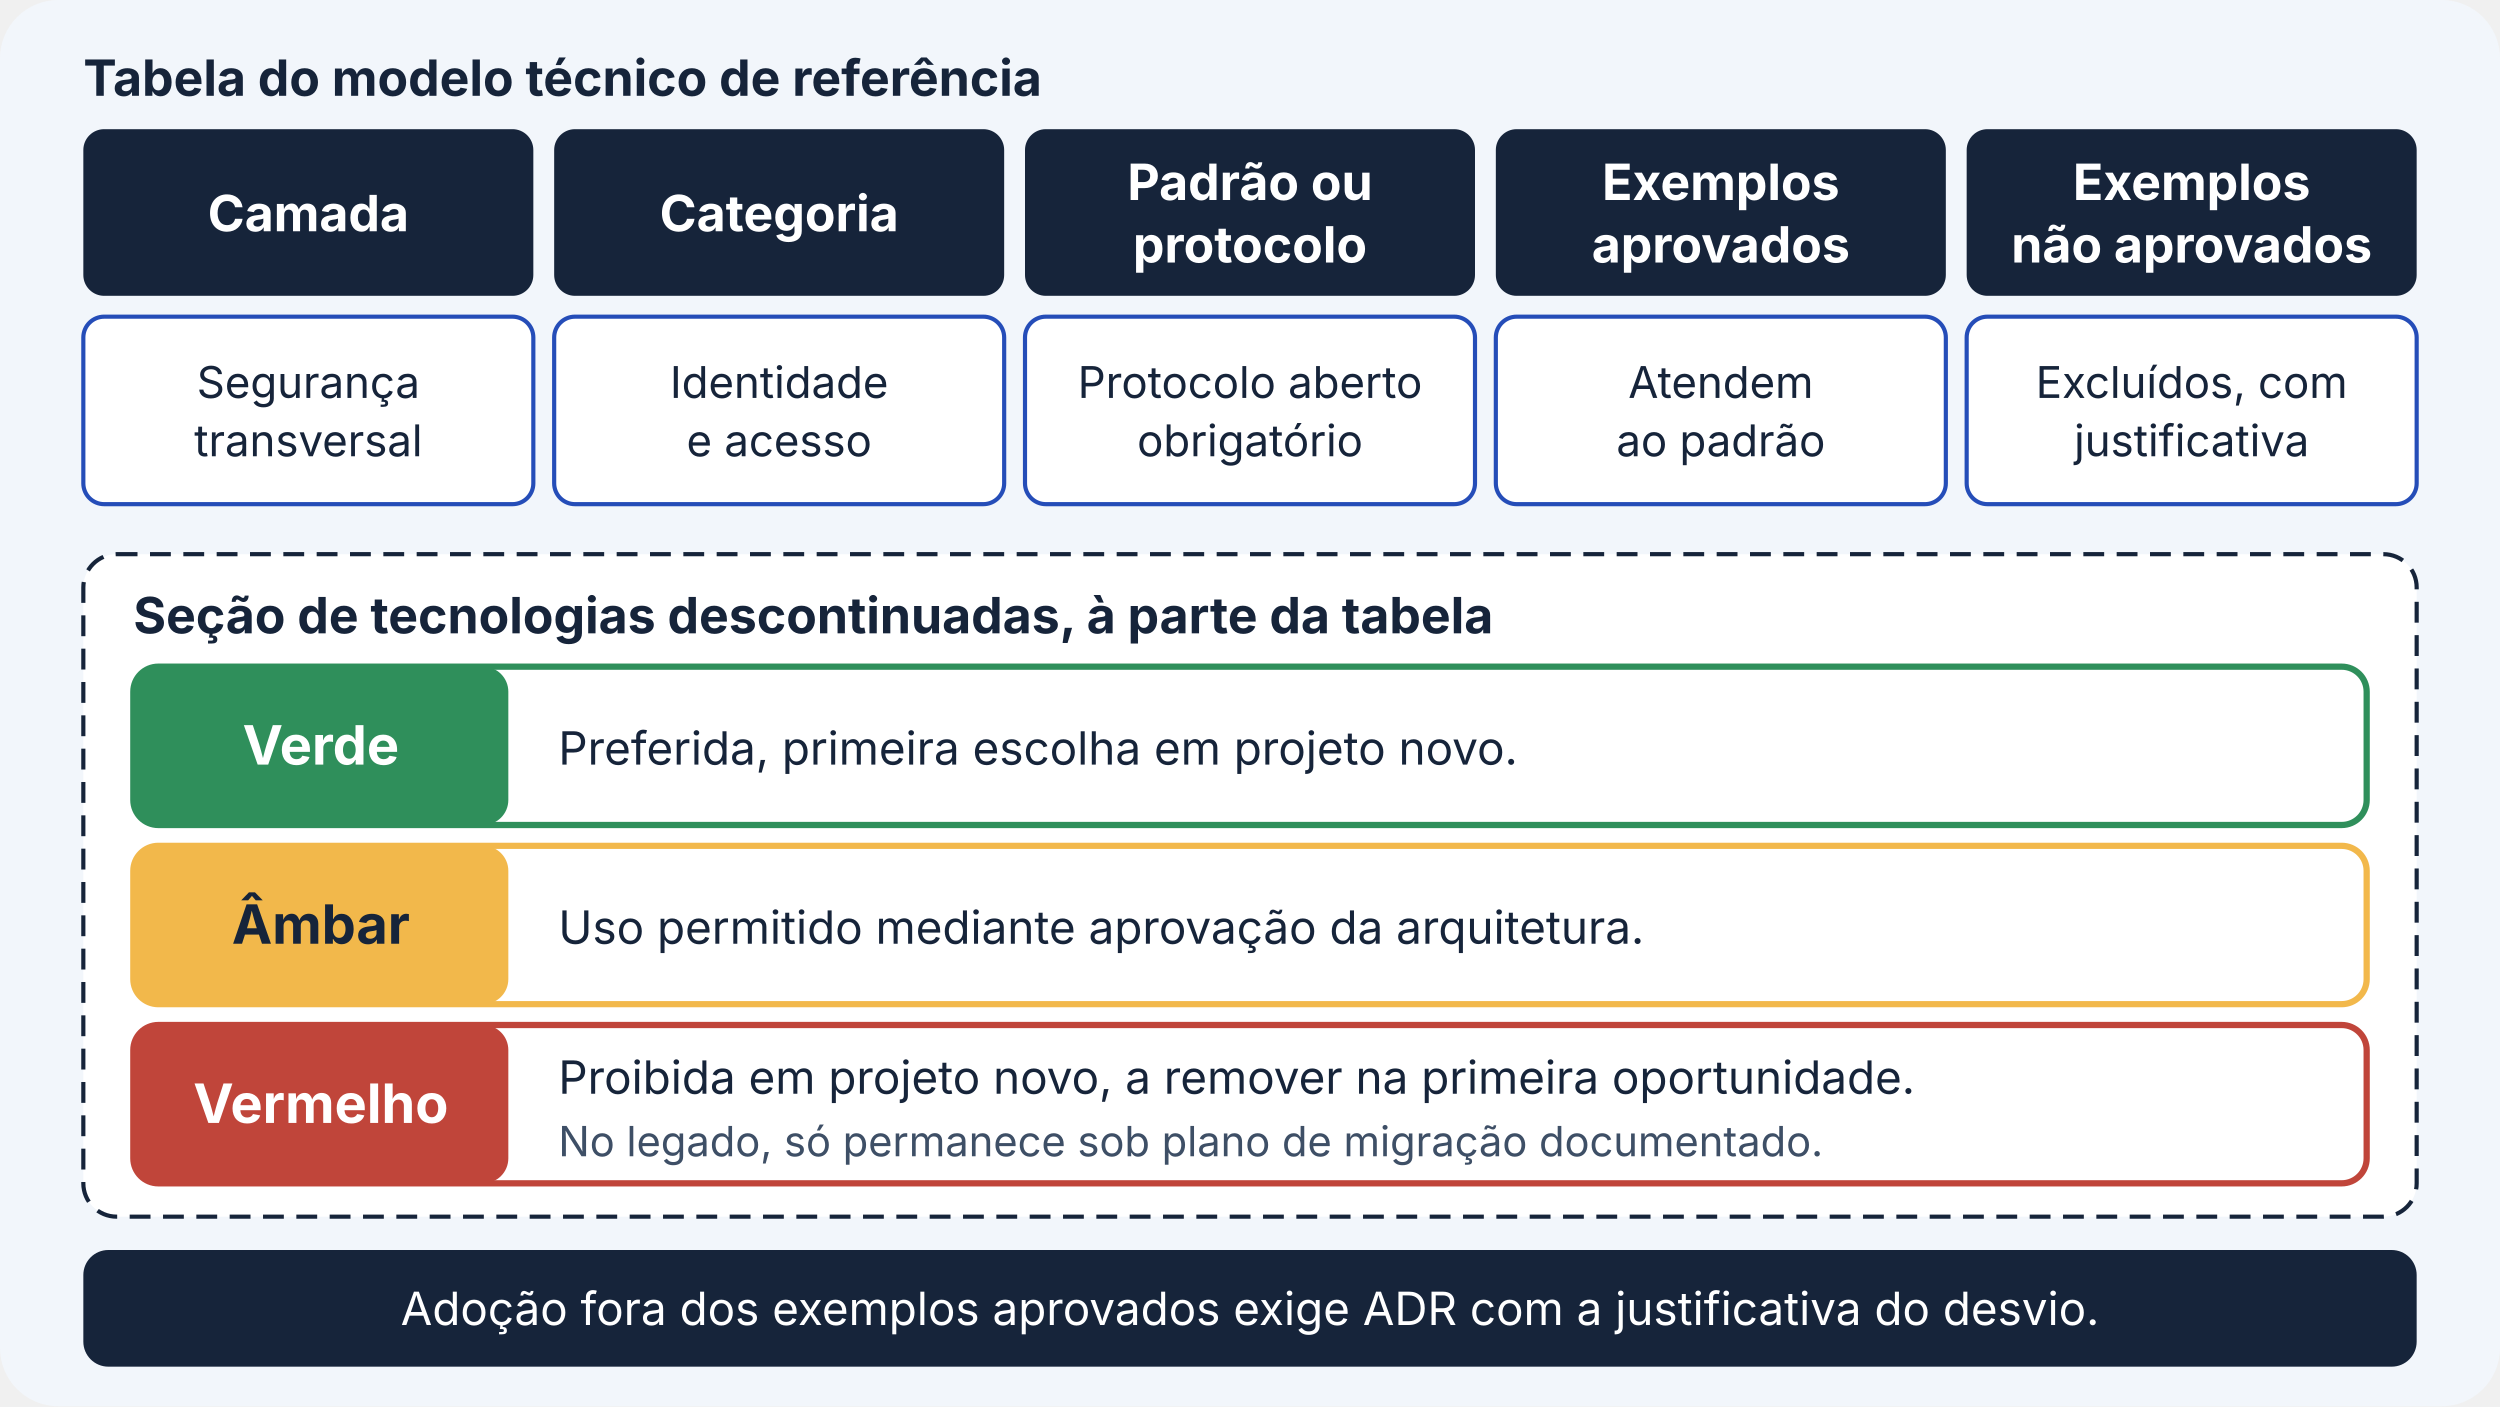
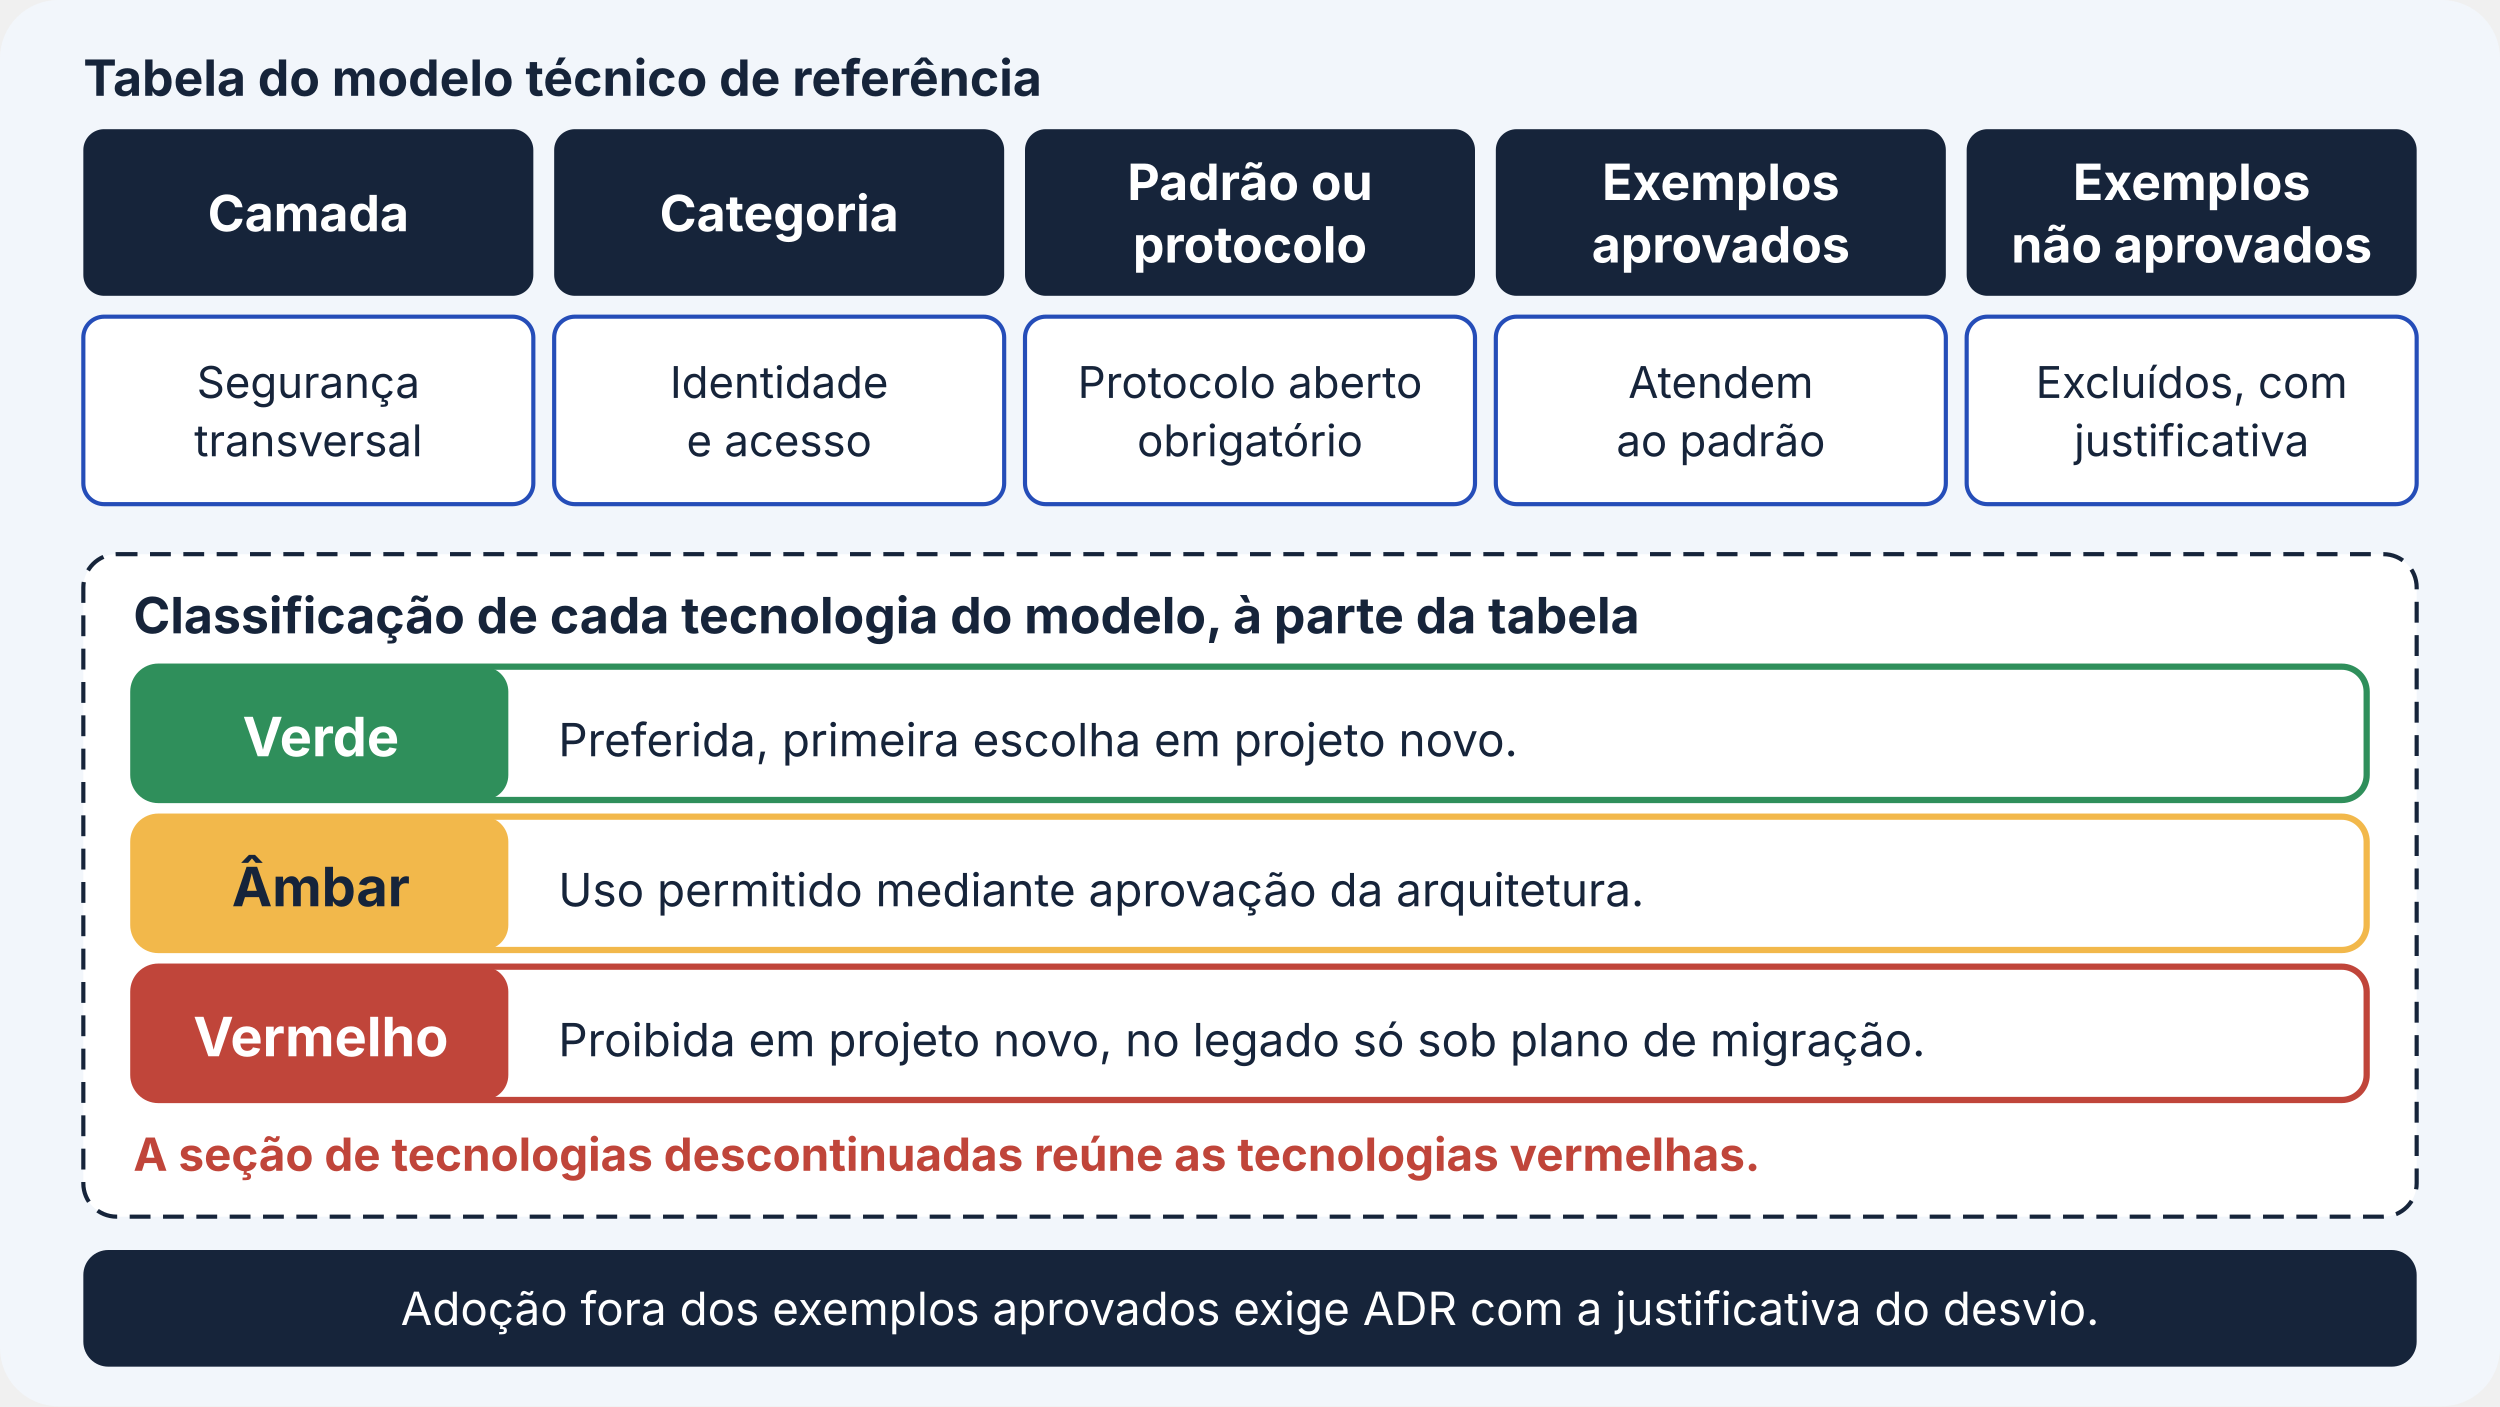
<svg xmlns="http://www.w3.org/2000/svg" viewBox="0 0 1200 675" role="img" aria-labelledby="title desc">
  <rect width="1200" height="675" rx="28" fill="#F2F6FB" />
  <g font-family="-apple-system,BlinkMacSystemFont,'Segoe UI',sans-serif" fill="#16243A">
    <text x="40" y="46" style="font-size:24px;font-weight:700">Tabela do modelo técnico de referência</text>
    <rect x="40" y="62" width="216" height="80" rx="10" fill="#16243A" />
    <text x="148" y="111" text-anchor="middle" style="font-size:24px;font-weight:700" fill="#FFFFFF">Camada</text>
    <rect x="266" y="62" width="216" height="80" rx="10" fill="#16243A" />
    <text x="374" y="111" text-anchor="middle" style="font-size:24px;font-weight:700" fill="#FFFFFF">Categoria</text>
    <rect x="492" y="62" width="216" height="80" rx="10" fill="#16243A" />
    <text x="600" y="96" text-anchor="middle" style="font-size:24px;font-weight:700" fill="#FFFFFF">Padrão ou</text>
    <text x="600" y="126" text-anchor="middle" style="font-size:24px;font-weight:700" fill="#FFFFFF">protocolo</text>
    <rect x="718" y="62" width="216" height="80" rx="10" fill="#16243A" />
    <text x="826" y="96" text-anchor="middle" style="font-size:24px;font-weight:700" fill="#FFFFFF">Exemplos</text>
    <text x="826" y="126" text-anchor="middle" style="font-size:24px;font-weight:700" fill="#FFFFFF">aprovados</text>
    <rect x="944" y="62" width="216" height="80" rx="10" fill="#16243A" />
    <text x="1052" y="96" text-anchor="middle" style="font-size:24px;font-weight:700" fill="#FFFFFF">Exemplos</text>
    <text x="1052" y="126" text-anchor="middle" style="font-size:24px;font-weight:700" fill="#FFFFFF">não aprovados</text>
    <rect x="40" y="152" width="216" height="90" rx="10" fill="#FFFFFF" stroke="#254DB8" stroke-width="2" />
    <text x="148" y="191" text-anchor="middle" style="font-size:21px">Segurança</text>
    <text x="148" y="219" text-anchor="middle" style="font-size:21px">transversal</text>
    <rect x="266" y="152" width="216" height="90" rx="10" fill="#FFFFFF" stroke="#254DB8" stroke-width="2" />
    <text x="374" y="191" text-anchor="middle" style="font-size:21px">Identidade</text>
    <text x="374" y="219" text-anchor="middle" style="font-size:21px">e acesso</text>
    <rect x="492" y="152" width="216" height="90" rx="10" fill="#FFFFFF" stroke="#254DB8" stroke-width="2" />
    <text x="600" y="191" text-anchor="middle" style="font-size:21px">Protocolo aberto</text>
    <text x="600" y="219" text-anchor="middle" style="font-size:21px">obrigatório</text>
    <rect x="718" y="152" width="216" height="90" rx="10" fill="#FFFFFF" stroke="#254DB8" stroke-width="2" />
    <text x="826" y="191" text-anchor="middle" style="font-size:21px">Atendem</text>
    <text x="826" y="219" text-anchor="middle" style="font-size:21px">ao padrão</text>
    <rect x="944" y="152" width="216" height="90" rx="10" fill="#FFFFFF" stroke="#254DB8" stroke-width="2" />
    <text x="1052" y="191" text-anchor="middle" style="font-size:21px">Excluídos, com</text>
    <text x="1052" y="219" text-anchor="middle" style="font-size:21px">justificativa</text>
    <rect x="40" y="266" width="1120" height="318" rx="16" fill="#FFFFFF" stroke="#16243A" stroke-width="2" stroke-dasharray="10 6" />
-     <text x="64" y="304" style="font-size:24px;font-weight:700">Seção de tecnologias descontinuadas, à parte da tabela</text>
-     <rect x="64" y="320" width="1072" height="76" rx="12" fill="#FFFFFF" stroke="#2F8F5B" stroke-width="3" />
-     <rect x="64" y="320" width="180" height="76" rx="12" fill="#2F8F5B" />
-     <text x="154" y="367" text-anchor="middle" style="font-size:26px;font-weight:700" fill="#FFFFFF">Verde</text>
-     <text x="268" y="367" style="font-size:22px">Preferida, primeira escolha em projeto novo.</text>
-     <rect x="64" y="406" width="1072" height="76" rx="12" fill="#FFFFFF" stroke="#F2B84B" stroke-width="3" />
-     <rect x="64" y="406" width="180" height="76" rx="12" fill="#F2B84B" />
-     <text x="154" y="453" text-anchor="middle" style="font-size:26px;font-weight:700">Âmbar</text>
-     <text x="268" y="453" style="font-size:22px">Uso permitido mediante aprovação da arquitetura.</text>
-     <rect x="64" y="492" width="1072" height="76" rx="12" fill="#FFFFFF" stroke="#C0453A" stroke-width="3" />
-     <rect x="64" y="492" width="180" height="76" rx="12" fill="#C0453A" />
-     <text x="154" y="539" text-anchor="middle" style="font-size:26px;font-weight:700" fill="#FFFFFF">Vermelho</text>
-     <text x="268" y="525" style="font-size:22px">Proibida em projeto novo, a remover na primeira oportunidade.</text>
-     <text x="268" y="555" style="font-size:20px" fill="#3E4F66">No legado, só permanece sob plano de migração documentado.</text>
+     <text x="64" y="304" style="font-size:24px;font-weight:700">Classificação de cada tecnologia do modelo, à parte da tabela</text>
+     <rect x="64" y="320" width="1072" height="64" rx="12" fill="#FFFFFF" stroke="#2F8F5B" stroke-width="3" />
+     <rect x="64" y="320" width="180" height="64" rx="12" fill="#2F8F5B" />
+     <text x="154" y="363" text-anchor="middle" style="font-size:26px;font-weight:700" fill="#FFFFFF">Verde</text>
+     <text x="268" y="363" style="font-size:22px">Preferida, primeira escolha em projeto novo.</text>
+     <rect x="64" y="392" width="1072" height="64" rx="12" fill="#FFFFFF" stroke="#F2B84B" stroke-width="3" />
+     <rect x="64" y="392" width="180" height="64" rx="12" fill="#F2B84B" />
+     <text x="154" y="435" text-anchor="middle" style="font-size:26px;font-weight:700">Âmbar</text>
+     <text x="268" y="435" style="font-size:22px">Uso permitido mediante aprovação da arquitetura.</text>
+     <rect x="64" y="464" width="1072" height="64" rx="12" fill="#FFFFFF" stroke="#C0453A" stroke-width="3" />
+     <rect x="64" y="464" width="180" height="64" rx="12" fill="#C0453A" />
+     <text x="154" y="507" text-anchor="middle" style="font-size:26px;font-weight:700" fill="#FFFFFF">Vermelho</text>
+     <text x="268" y="507" style="font-size:22px">Proibida em projeto novo, no legado só sob plano de migração.</text>
+     <text x="64" y="562" style="font-size:22px;font-weight:700" fill="#C0453A">A seção de tecnologias descontinuadas reúne as tecnologias vermelhas.</text>
    <rect x="40" y="600" width="1120" height="56" rx="12" fill="#16243A" />
    <text x="600" y="636" text-anchor="middle" style="font-size:22px" fill="#FFFFFF">Adoção fora dos exemplos aprovados exige ADR com a justificativa do desvio.</text>
  </g>
</svg>
